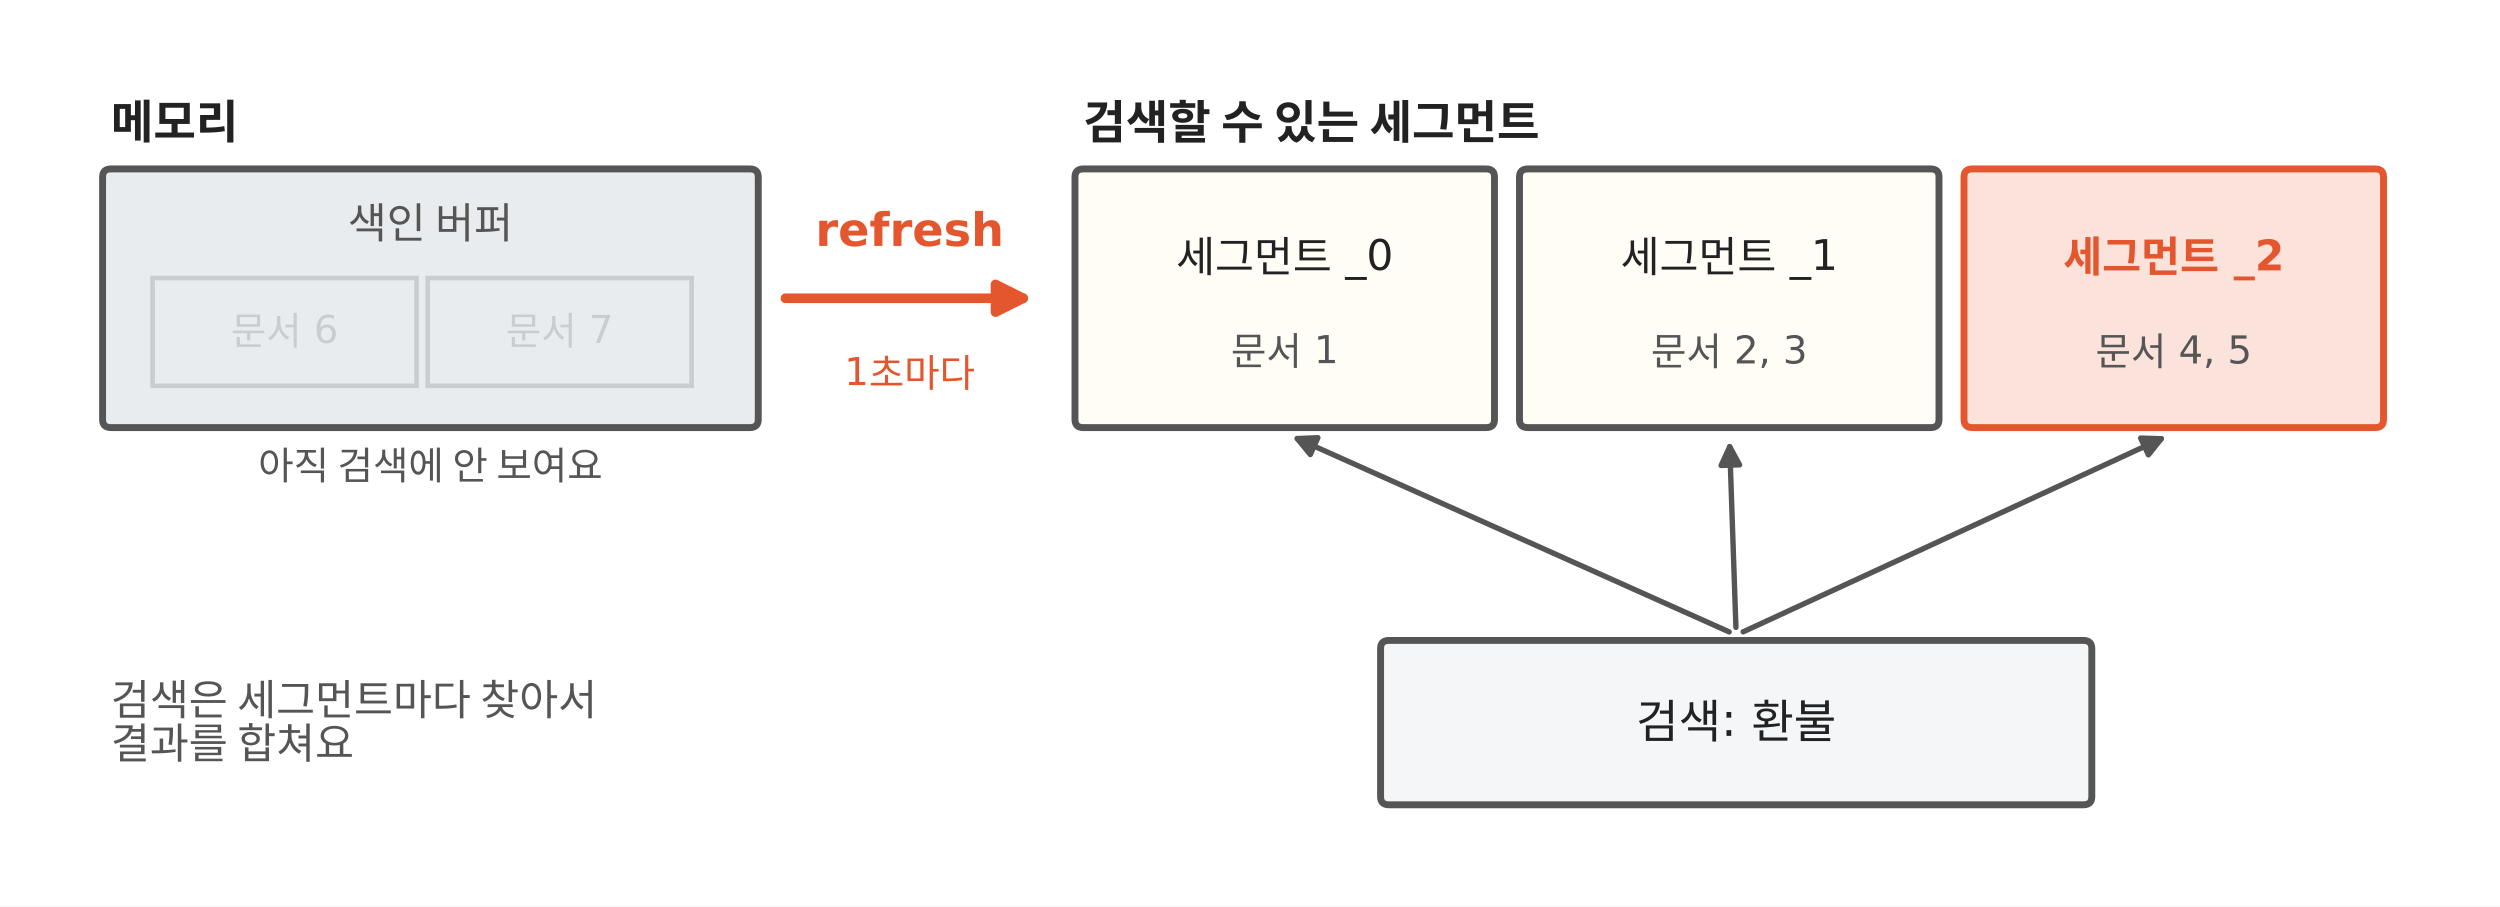
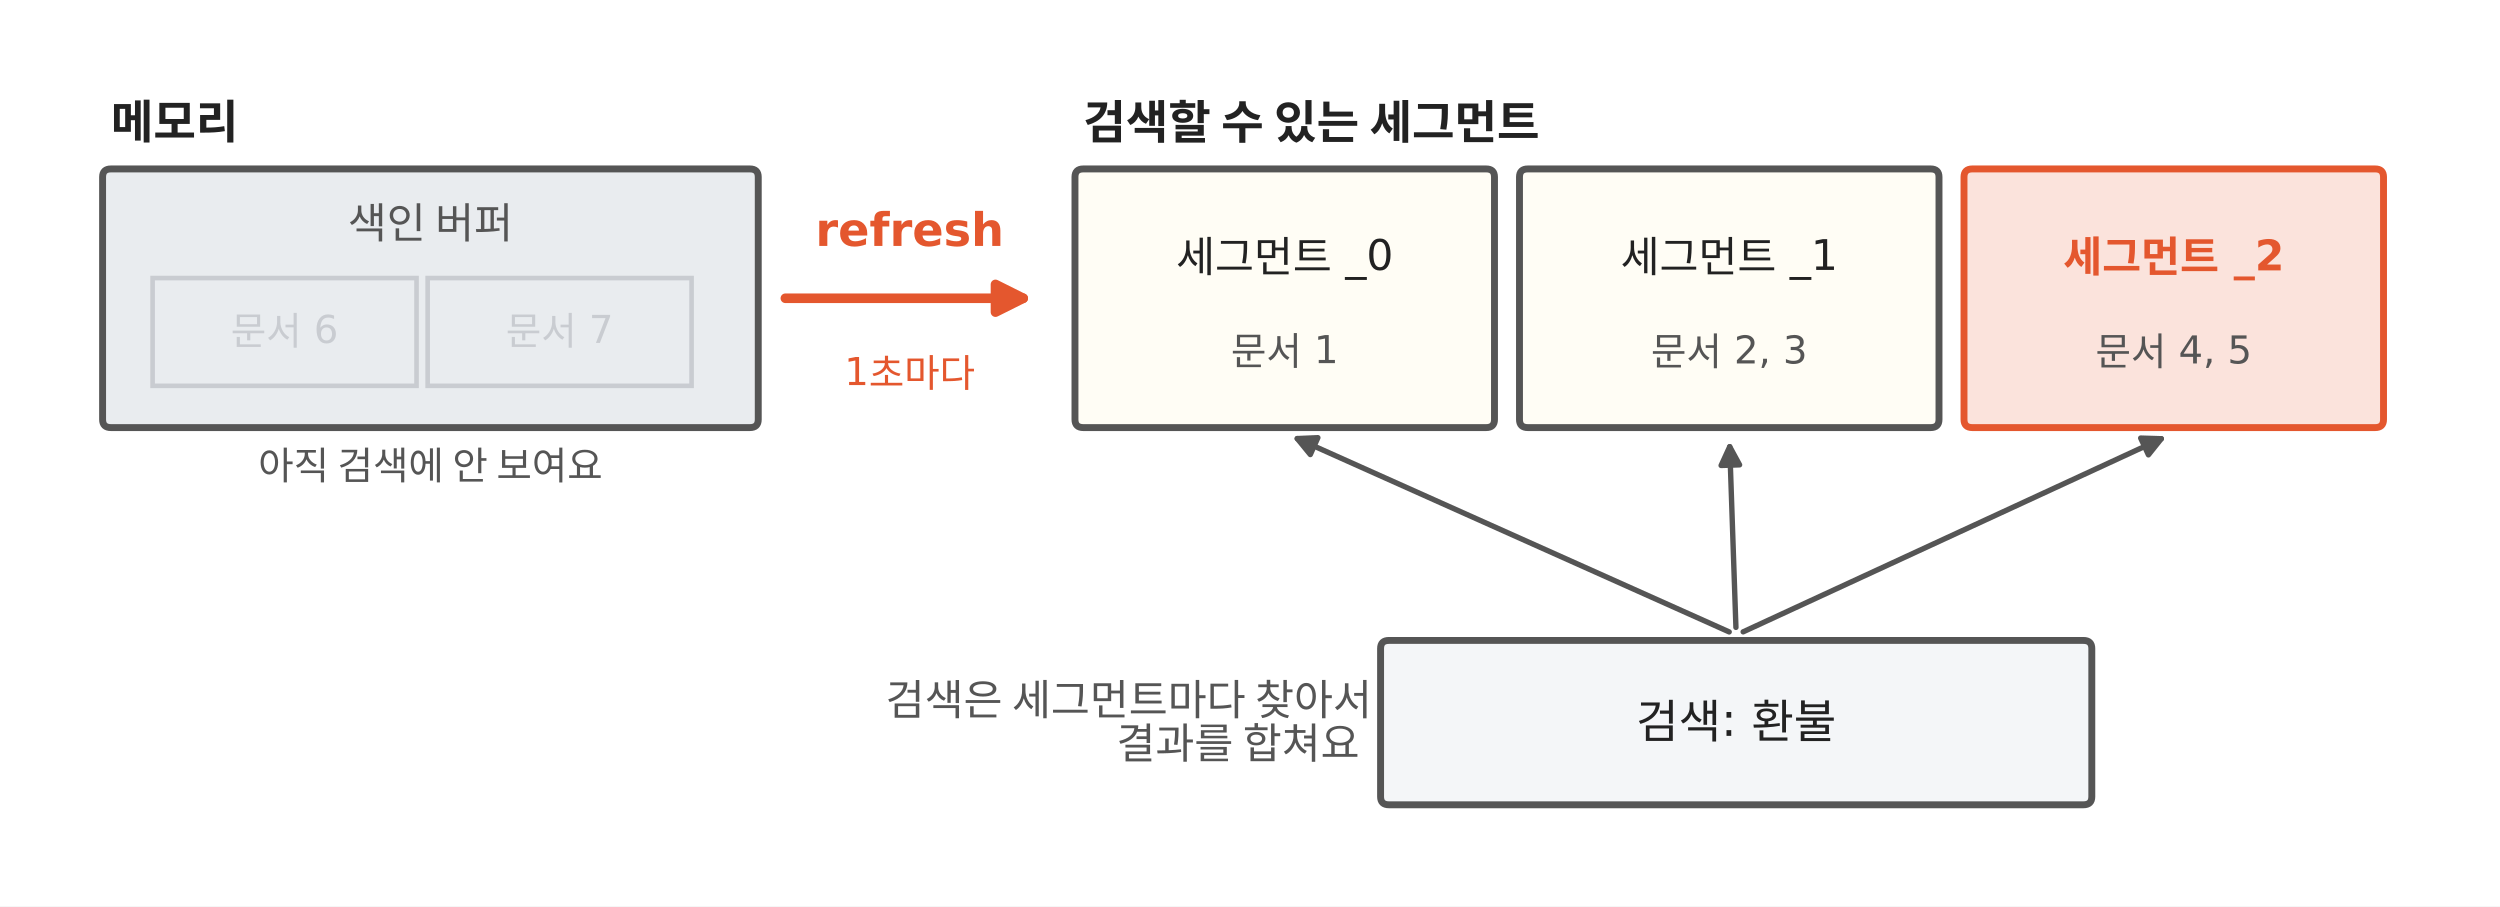
<svg xmlns="http://www.w3.org/2000/svg" width="649.8pt" height="235.584pt" viewBox="0 0 649.8 235.584" version="1.1">
  <defs>
    <style type="text/css">*{stroke-linejoin: round; stroke-linecap: butt}</style>
  </defs>
  <g id="figure_1">
    <g id="patch_1">
      <path d="M 0 235.584  L 649.8 235.584  L 649.8 0  L 0 0  z " style="fill: #ffffff" />
    </g>
    <g id="axes_1">
      <g id="patch_2">
-         <path d="M 28.832 111.139  L 194.919 111.139  Q 197.085 111.139 197.085 109.038  L 197.085 46.012  Q 197.085 43.911 194.919 43.911  L 28.832 43.911  Q 26.665 43.911 26.665 46.012  L 26.665 109.038  Q 26.665 111.139 28.832 111.139  z " clip-path="url(#pdf58fc91ce)" style="fill: #e9ecef; stroke: #555555; stroke-width: 1.8; stroke-linejoin: miter" />
+         <path d="M 28.832 111.139  L 194.919 111.139  Q 197.085 111.139 197.085 109.038  L 197.085 46.012  Q 197.085 43.911 194.919 43.911  L 28.832 43.911  Q 26.665 43.911 26.665 46.012  L 26.665 109.038  Q 26.665 111.139 28.832 111.139  z " clip-path="url(#p01b39dfd45)" style="fill: #e9ecef; stroke: #555555; stroke-width: 1.8; stroke-linejoin: miter" />
      </g>
      <g id="patch_3">
-         <path d="M 39.664 100.285  L 108.265 100.285  L 108.265 72.273  L 39.664 72.273  z " clip-path="url(#pdf58fc91ce)" style="fill: #e9ecef; stroke: #c9ccd1; stroke-width: 1.2; stroke-linejoin: miter" />
+         <path d="M 39.664 100.285  L 108.265 100.285  L 108.265 72.273  L 39.664 72.273  z " clip-path="url(#p01b39dfd45)" style="fill: #e9ecef; stroke: #c9ccd1; stroke-width: 1.2; stroke-linejoin: miter" />
      </g>
      <g id="patch_4">
-         <path d="M 111.153 100.285  L 179.754 100.285  L 179.754 72.273  L 111.153 72.273  z " clip-path="url(#pdf58fc91ce)" style="fill: #e9ecef; stroke: #c9ccd1; stroke-width: 1.2; stroke-linejoin: miter" />
+         <path d="M 111.153 100.285  L 179.754 100.285  L 179.754 72.273  L 111.153 72.273  z " clip-path="url(#p01b39dfd45)" style="fill: #e9ecef; stroke: #c9ccd1; stroke-width: 1.2; stroke-linejoin: miter" />
      </g>
      <g id="patch_5">
-         <path d="M 204.137 77.525  Q 236.441 77.525 265.95 77.525  " clip-path="url(#pdf58fc91ce)" style="fill: none; stroke: #e4572e; stroke-width: 2.5; stroke-linecap: round" />
-         <path d="M 258.75 73.925  L 265.95 77.525  L 258.75 81.125  z " clip-path="url(#pdf58fc91ce)" style="fill: #e4572e; stroke: #e4572e; stroke-width: 2.5; stroke-linecap: round" />
+         <path d="M 204.137 77.525  Q 236.441 77.525 265.95 77.525  " clip-path="url(#p01b39dfd45)" style="fill: none; stroke: #e4572e; stroke-width: 2.5; stroke-linecap: round" />
+         <path d="M 258.75 73.925  L 265.95 77.525  L 258.75 81.125  z " clip-path="url(#p01b39dfd45)" style="fill: #e4572e; stroke: #e4572e; stroke-width: 2.5; stroke-linecap: round" />
      </g>
      <g id="patch_6">
-         <path d="M 281.573 111.139  L 386.28 111.139  Q 388.446 111.139 388.446 109.038  L 388.446 46.012  Q 388.446 43.911 386.28 43.911  L 281.573 43.911  Q 279.407 43.911 279.407 46.012  L 279.407 109.038  Q 279.407 111.139 281.573 111.139  z " clip-path="url(#pdf58fc91ce)" style="fill: #fffdf5; stroke: #555555; stroke-width: 1.8; stroke-linejoin: miter" />
+         <path d="M 281.573 111.139  L 386.28 111.139  Q 388.446 111.139 388.446 109.038  L 388.446 46.012  Q 388.446 43.911 386.28 43.911  L 281.573 43.911  Q 279.407 43.911 279.407 46.012  L 279.407 109.038  Q 279.407 111.139 281.573 111.139  z " clip-path="url(#p01b39dfd45)" style="fill: #fffdf5; stroke: #555555; stroke-width: 1.8; stroke-linejoin: miter" />
      </g>
      <g id="patch_7">
-         <path d="M 397.112 111.139  L 501.819 111.139  Q 503.985 111.139 503.985 109.038  L 503.985 46.012  Q 503.985 43.911 501.819 43.911  L 397.112 43.911  Q 394.945 43.911 394.945 46.012  L 394.945 109.038  Q 394.945 111.139 397.112 111.139  z " clip-path="url(#pdf58fc91ce)" style="fill: #fffdf5; stroke: #555555; stroke-width: 1.8; stroke-linejoin: miter" />
+         <path d="M 397.112 111.139  L 501.819 111.139  Q 503.985 111.139 503.985 109.038  L 503.985 46.012  Q 503.985 43.911 501.819 43.911  L 397.112 43.911  Q 394.945 43.911 394.945 46.012  L 394.945 109.038  Q 394.945 111.139 397.112 111.139  z " clip-path="url(#p01b39dfd45)" style="fill: #fffdf5; stroke: #555555; stroke-width: 1.8; stroke-linejoin: miter" />
      </g>
      <g id="patch_8">
-         <path d="M 512.651 111.139  L 617.358 111.139  Q 619.524 111.139 619.524 109.038  L 619.524 46.012  Q 619.524 43.911 617.358 43.911  L 512.651 43.911  Q 510.484 43.911 510.484 46.012  L 510.484 109.038  Q 510.484 111.139 512.651 111.139  z " clip-path="url(#pdf58fc91ce)" style="fill: #fbe3dc; stroke: #e4572e; stroke-width: 1.8; stroke-linejoin: miter" />
+         <path d="M 512.651 111.139  L 617.358 111.139  Q 619.524 111.139 619.524 109.038  L 619.524 46.012  Q 619.524 43.911 617.358 43.911  L 512.651 43.911  Q 510.484 43.911 510.484 46.012  L 510.484 109.038  Q 510.484 111.139 512.651 111.139  z " clip-path="url(#p01b39dfd45)" style="fill: #fbe3dc; stroke: #e4572e; stroke-width: 1.8; stroke-linejoin: miter" />
      </g>
      <g id="patch_9">
-         <path d="M 361.006 209.18  L 541.535 209.18  Q 543.702 209.18 543.702 207.08  L 543.702 168.563  Q 543.702 166.462 541.535 166.462  L 361.006 166.462  Q 358.84 166.462 358.84 168.563  L 358.84 207.08  Q 358.84 209.18 361.006 209.18  z " clip-path="url(#pdf58fc91ce)" style="fill: #f4f6f8; stroke: #555555; stroke-width: 1.8; stroke-linejoin: miter" />
+         <path d="M 361.006 209.18  L 541.535 209.18  Q 543.702 209.18 543.702 207.08  L 543.702 168.563  Q 543.702 166.462 541.535 166.462  L 361.006 166.462  Q 358.84 166.462 358.84 168.563  L 358.84 207.08  Q 358.84 209.18 361.006 209.18  z " clip-path="url(#p01b39dfd45)" style="fill: #f4f6f8; stroke: #555555; stroke-width: 1.8; stroke-linejoin: miter" />
      </g>
      <g id="patch_10">
-         <path d="M 449.448 164.246  Q 392.598 138.801 337.178 113.995  " clip-path="url(#pdf58fc91ce)" style="fill: none; stroke: #555555; stroke-width: 1.4; stroke-linecap: round" />
-         <path d="M 340.578 118.147  L 337.178 113.995  L 342.539 113.765  z " clip-path="url(#pdf58fc91ce)" style="fill: #555555; stroke: #555555; stroke-width: 1.4; stroke-linecap: round" />
+         <path d="M 449.448 164.246  Q 392.598 138.801 337.178 113.995  " clip-path="url(#p01b39dfd45)" style="fill: none; stroke: #555555; stroke-width: 1.4; stroke-linecap: round" />
+         <path d="M 340.578 118.147  L 337.178 113.995  L 342.539 113.765  z " clip-path="url(#p01b39dfd45)" style="fill: #555555; stroke: #555555; stroke-width: 1.4; stroke-linecap: round" />
      </g>
      <g id="patch_11">
-         <path d="M 451.202 163.065  Q 450.368 138.803 449.588 116.105  " clip-path="url(#pdf58fc91ce)" style="fill: none; stroke: #555555; stroke-width: 1.4; stroke-linecap: round" />
-         <path d="M 447.354 120.985  L 449.588 116.105  L 452.151 120.82  z " clip-path="url(#pdf58fc91ce)" style="fill: #555555; stroke: #555555; stroke-width: 1.4; stroke-linecap: round" />
+         <path d="M 451.202 163.065  Q 450.368 138.803 449.588 116.105  " clip-path="url(#p01b39dfd45)" style="fill: none; stroke: #555555; stroke-width: 1.4; stroke-linecap: round" />
+         <path d="M 447.354 120.985  L 449.588 116.105  L 452.151 120.82  z " clip-path="url(#p01b39dfd45)" style="fill: #555555; stroke: #555555; stroke-width: 1.4; stroke-linecap: round" />
      </g>
      <g id="patch_12">
-         <path d="M 453.086 164.224  Q 508.138 138.8 561.769 114.034  " clip-path="url(#pdf58fc91ce)" style="fill: none; stroke: #555555; stroke-width: 1.4; stroke-linecap: round" />
-         <path d="M 556.405 113.867  L 561.769 114.034  L 558.418 118.225  z " clip-path="url(#pdf58fc91ce)" style="fill: #555555; stroke: #555555; stroke-width: 1.4; stroke-linecap: round" />
+         <path d="M 453.086 164.224  Q 508.138 138.8 561.769 114.034  " clip-path="url(#p01b39dfd45)" style="fill: none; stroke: #555555; stroke-width: 1.4; stroke-linecap: round" />
+         <path d="M 556.405 113.867  L 561.769 114.034  L 558.418 118.225  z " clip-path="url(#p01b39dfd45)" style="fill: #555555; stroke: #555555; stroke-width: 1.4; stroke-linecap: round" />
      </g>
      <g id="text_1">
        <text style="fill: #222222; font: 700 12px 'Apple SD Gothic Neo', 'Noto Sans KR', 'Malgun Gothic', 'DejaVu Sans', 'Bitstream Vera Sans', 'Computer Modern Sans Serif', 'Lucida Grande', 'Verdana', 'Geneva', 'Lucid', 'Arial', 'Helvetica', 'Avant Garde', sans-serif; text-anchor: start" x="28.832" y="35.979" transform="rotate(-0 28.83177 35.97902)">메모리</text>
      </g>
      <g id="text_2">
        <text style="fill: #555555; font: 11px 'Apple SD Gothic Neo', 'Noto Sans KR', 'Malgun Gothic', 'DejaVu Sans', 'Bitstream Vera Sans', 'Computer Modern Sans Serif', 'Lucida Grande', 'Verdana', 'Geneva', 'Lucid', 'Arial', 'Helvetica', 'Avant Garde', sans-serif; text-anchor: middle" x="111.875" y="61.909" transform="rotate(-0 111.8753 61.90898)">색인 버퍼</text>
      </g>
      <g id="text_3">
        <text style="fill: #c9ccd1; font: 10px 'Apple SD Gothic Neo', 'Noto Sans KR', 'Malgun Gothic', 'DejaVu Sans', 'Bitstream Vera Sans', 'Computer Modern Sans Serif', 'Lucida Grande', 'Verdana', 'Geneva', 'Lucid', 'Arial', 'Helvetica', 'Avant Garde', sans-serif; text-anchor: middle" x="73.964" y="89.59" transform="rotate(-0 73.96412 89.58967)">문서 6</text>
      </g>
      <g id="text_4">
        <text style="fill: #c9ccd1; font: 10px 'Apple SD Gothic Neo', 'Noto Sans KR', 'Malgun Gothic', 'DejaVu Sans', 'Bitstream Vera Sans', 'Computer Modern Sans Serif', 'Lucida Grande', 'Verdana', 'Geneva', 'Lucid', 'Arial', 'Helvetica', 'Avant Garde', sans-serif; text-anchor: middle" x="145.454" y="89.59" transform="rotate(-0 145.4538 89.58967)">문서 7</text>
      </g>
      <g id="text_5">
        <text style="fill: #555555; font: 10px 'Apple SD Gothic Neo', 'Noto Sans KR', 'Malgun Gothic', 'DejaVu Sans', 'Bitstream Vera Sans', 'Computer Modern Sans Serif', 'Lucida Grande', 'Verdana', 'Geneva', 'Lucid', 'Arial', 'Helvetica', 'Avant Garde', sans-serif; text-anchor: middle" x="111.875" y="124.604" transform="rotate(-0 111.8753 124.6044)">아직 검색에 안 보여요</text>
      </g>
      <g id="text_6">
        <text style="fill: #e4572e; font: 700 12px 'Apple SD Gothic Neo', 'Noto Sans KR', 'Malgun Gothic', 'DejaVu Sans', 'Bitstream Vera Sans', 'Computer Modern Sans Serif', 'Lucida Grande', 'Verdana', 'Geneva', 'Lucid', 'Arial', 'Helvetica', 'Avant Garde', sans-serif; text-anchor: middle" x="236.441" y="63.93" transform="rotate(-0 236.4406 63.92987)">refresh</text>
      </g>
      <g id="text_7">
        <text style="fill: #e4572e; font: 10px 'Apple SD Gothic Neo', 'Noto Sans KR', 'Malgun Gothic', 'DejaVu Sans', 'Bitstream Vera Sans', 'Computer Modern Sans Serif', 'Lucida Grande', 'Verdana', 'Geneva', 'Lucid', 'Arial', 'Helvetica', 'Avant Garde', sans-serif; text-anchor: middle" x="236.441" y="100.094" transform="rotate(-0 236.4406 100.0941)">1초마다</text>
      </g>
      <g id="text_8">
        <text style="fill: #222222; font: 700 12px 'Apple SD Gothic Neo', 'Noto Sans KR', 'Malgun Gothic', 'DejaVu Sans', 'Bitstream Vera Sans', 'Computer Modern Sans Serif', 'Lucida Grande', 'Verdana', 'Geneva', 'Lucid', 'Arial', 'Helvetica', 'Avant Garde', sans-serif; text-anchor: start" x="281.573" y="36.063" transform="rotate(-0 281.5729 36.06339)">검색할 수 있는 세그먼트</text>
      </g>
      <g id="text_9">
        <text style="fill: #222222; font: 11px 'Apple SD Gothic Neo', 'Noto Sans KR', 'Malgun Gothic', 'DejaVu Sans', 'Bitstream Vera Sans', 'Computer Modern Sans Serif', 'Lucida Grande', 'Verdana', 'Geneva', 'Lucid', 'Arial', 'Helvetica', 'Avant Garde', sans-serif; text-anchor: middle" x="333.926" y="70.663" transform="rotate(-0 333.9265 70.66266)">세그먼트 _0</text>
      </g>
      <g id="text_10">
        <text style="fill: #555555; font: 10px 'Apple SD Gothic Neo', 'Noto Sans KR', 'Malgun Gothic', 'DejaVu Sans', 'Bitstream Vera Sans', 'Computer Modern Sans Serif', 'Lucida Grande', 'Verdana', 'Geneva', 'Lucid', 'Arial', 'Helvetica', 'Avant Garde', sans-serif; text-anchor: middle" x="333.926" y="94.842" transform="rotate(-0 333.9265 94.84189)">문서 1</text>
      </g>
      <g id="text_11">
        <text style="fill: #222222; font: 11px 'Apple SD Gothic Neo', 'Noto Sans KR', 'Malgun Gothic', 'DejaVu Sans', 'Bitstream Vera Sans', 'Computer Modern Sans Serif', 'Lucida Grande', 'Verdana', 'Geneva', 'Lucid', 'Arial', 'Helvetica', 'Avant Garde', sans-serif; text-anchor: middle" x="449.465" y="70.663" transform="rotate(-0 449.4653 70.66266)">세그먼트 _1</text>
      </g>
      <g id="text_12">
        <text style="fill: #555555; font: 10px 'Apple SD Gothic Neo', 'Noto Sans KR', 'Malgun Gothic', 'DejaVu Sans', 'Bitstream Vera Sans', 'Computer Modern Sans Serif', 'Lucida Grande', 'Verdana', 'Geneva', 'Lucid', 'Arial', 'Helvetica', 'Avant Garde', sans-serif; text-anchor: middle" x="449.465" y="94.932" transform="rotate(-0 449.4653 94.93173)">문서 2, 3</text>
      </g>
      <g id="text_13">
        <text style="fill: #e4572e; font: 700 11px 'Apple SD Gothic Neo', 'Noto Sans KR', 'Malgun Gothic', 'DejaVu Sans', 'Bitstream Vera Sans', 'Computer Modern Sans Serif', 'Lucida Grande', 'Verdana', 'Geneva', 'Lucid', 'Arial', 'Helvetica', 'Avant Garde', sans-serif; text-anchor: middle" x="565.004" y="70.663" transform="rotate(-0 565.0041 70.66266)">세그먼트 _2</text>
      </g>
      <g id="text_14">
        <text style="fill: #555555; font: 10px 'Apple SD Gothic Neo', 'Noto Sans KR', 'Malgun Gothic', 'DejaVu Sans', 'Bitstream Vera Sans', 'Computer Modern Sans Serif', 'Lucida Grande', 'Verdana', 'Geneva', 'Lucid', 'Arial', 'Helvetica', 'Avant Garde', sans-serif; text-anchor: middle" x="565.004" y="94.932" transform="rotate(-0 565.0041 94.93173)">문서 4, 5</text>
      </g>
      <g id="text_15">
        <text style="fill: #222222; font: 12px 'Apple SD Gothic Neo', 'Noto Sans KR', 'Malgun Gothic', 'DejaVu Sans', 'Bitstream Vera Sans', 'Computer Modern Sans Serif', 'Lucida Grande', 'Verdana', 'Geneva', 'Lucid', 'Arial', 'Helvetica', 'Avant Garde', sans-serif; text-anchor: middle" x="451.271" y="191.806" transform="rotate(-0 451.2706 191.8058)">검색: 환불</text>
      </g>
      <g id="text_16">
-         <text style="fill: #555555; font: 11px 'Apple SD Gothic Neo', 'Noto Sans KR', 'Malgun Gothic', 'DejaVu Sans', 'Bitstream Vera Sans', 'Computer Modern Sans Serif', 'Lucida Grande', 'Verdana', 'Geneva', 'Lucid', 'Arial', 'Helvetica', 'Avant Garde', sans-serif" transform="translate(28.83177 185.8276)">검색은 세그먼트마다 찾아서</text>
-         <text style="fill: #555555; font: 11px 'Apple SD Gothic Neo', 'Noto Sans KR', 'Malgun Gothic', 'DejaVu Sans', 'Bitstream Vera Sans', 'Computer Modern Sans Serif', 'Lucida Grande', 'Verdana', 'Geneva', 'Lucid', 'Arial', 'Helvetica', 'Avant Garde', sans-serif" transform="translate(28.83177 197.1321)">결과를 합쳐요</text>
+         <text style="fill: #555555; font: 11px 'Apple SD Gothic Neo', 'Noto Sans KR', 'Malgun Gothic', 'DejaVu Sans', 'Bitstream Vera Sans', 'Computer Modern Sans Serif', 'Lucida Grande', 'Verdana', 'Geneva', 'Lucid', 'Arial', 'Helvetica', 'Avant Garde', sans-serif" transform="translate(230.2088 185.8276)">검색은 세그먼트마다 찾아서</text>
+         <text style="fill: #555555; font: 11px 'Apple SD Gothic Neo', 'Noto Sans KR', 'Malgun Gothic', 'DejaVu Sans', 'Bitstream Vera Sans', 'Computer Modern Sans Serif', 'Lucida Grande', 'Verdana', 'Geneva', 'Lucid', 'Arial', 'Helvetica', 'Avant Garde', sans-serif" transform="translate(290.1915 197.1321)">결과를 합쳐요</text>
      </g>
    </g>
  </g>
  <defs>
-     <clipPath id="pdf58fc91ce">
+     <clipPath id="p01b39dfd45">
      <rect x="18" y="18" width="613.8" height="199.584" />
    </clipPath>
  </defs>
</svg>
